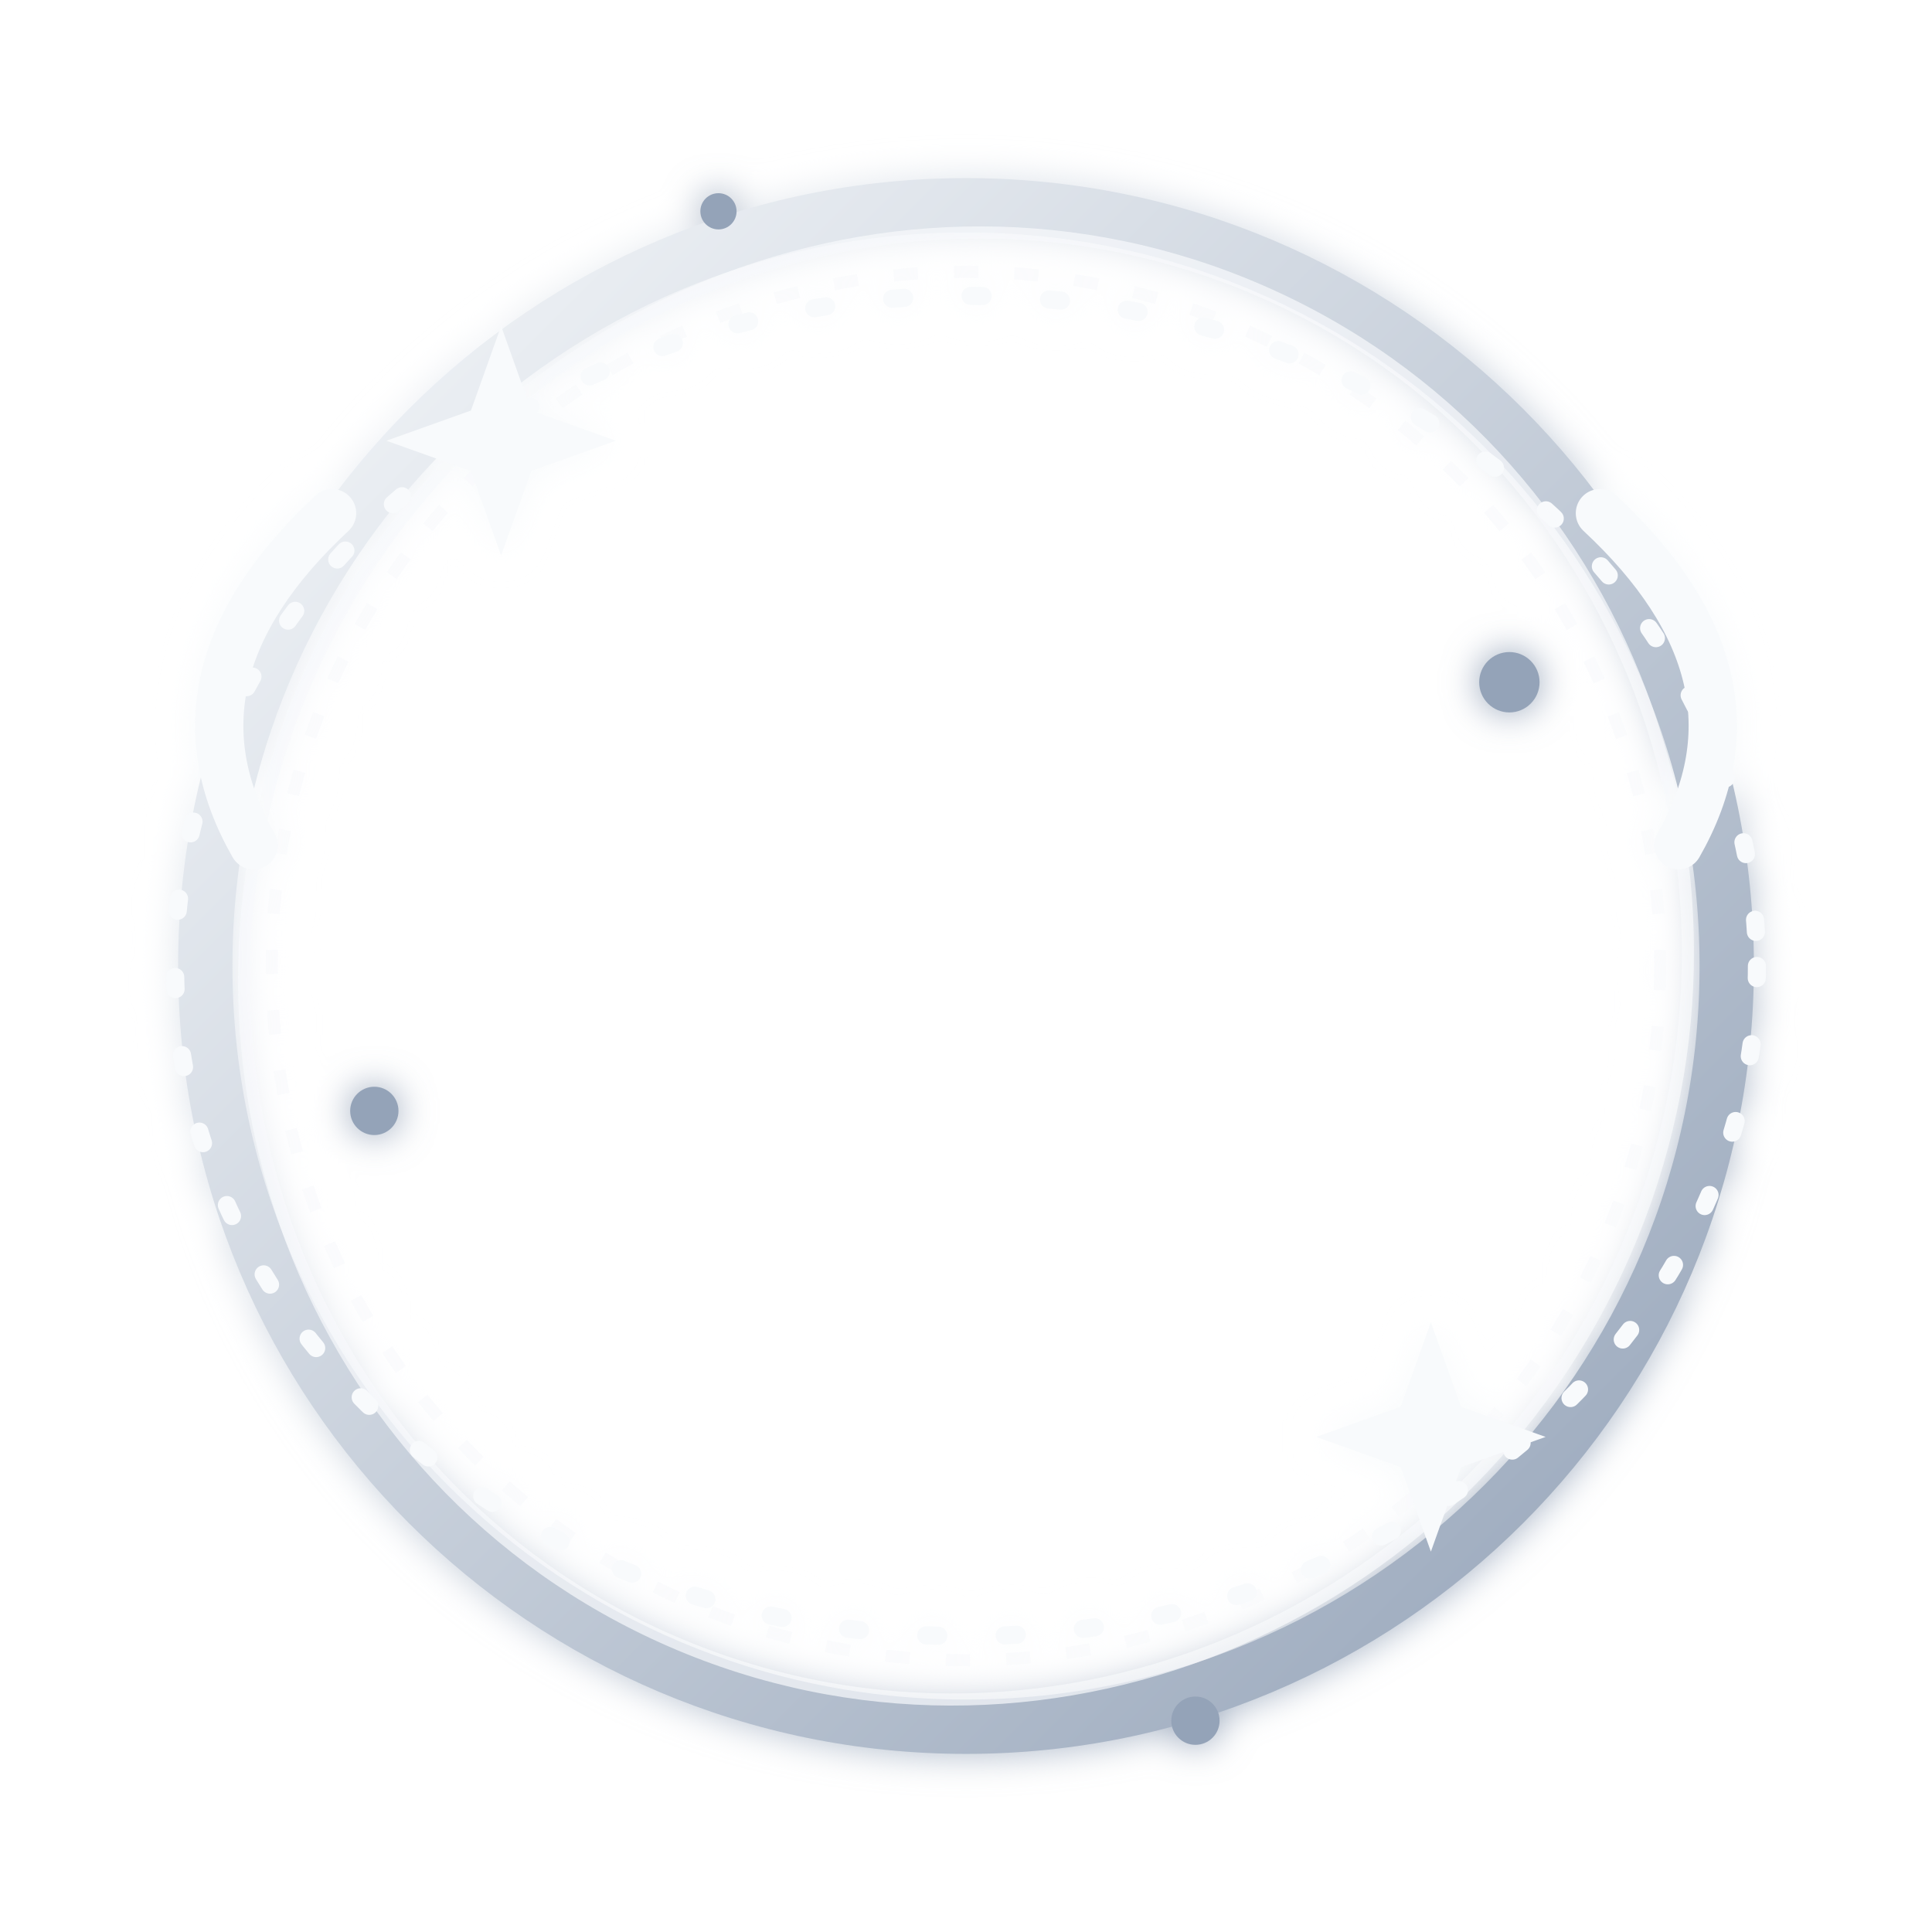
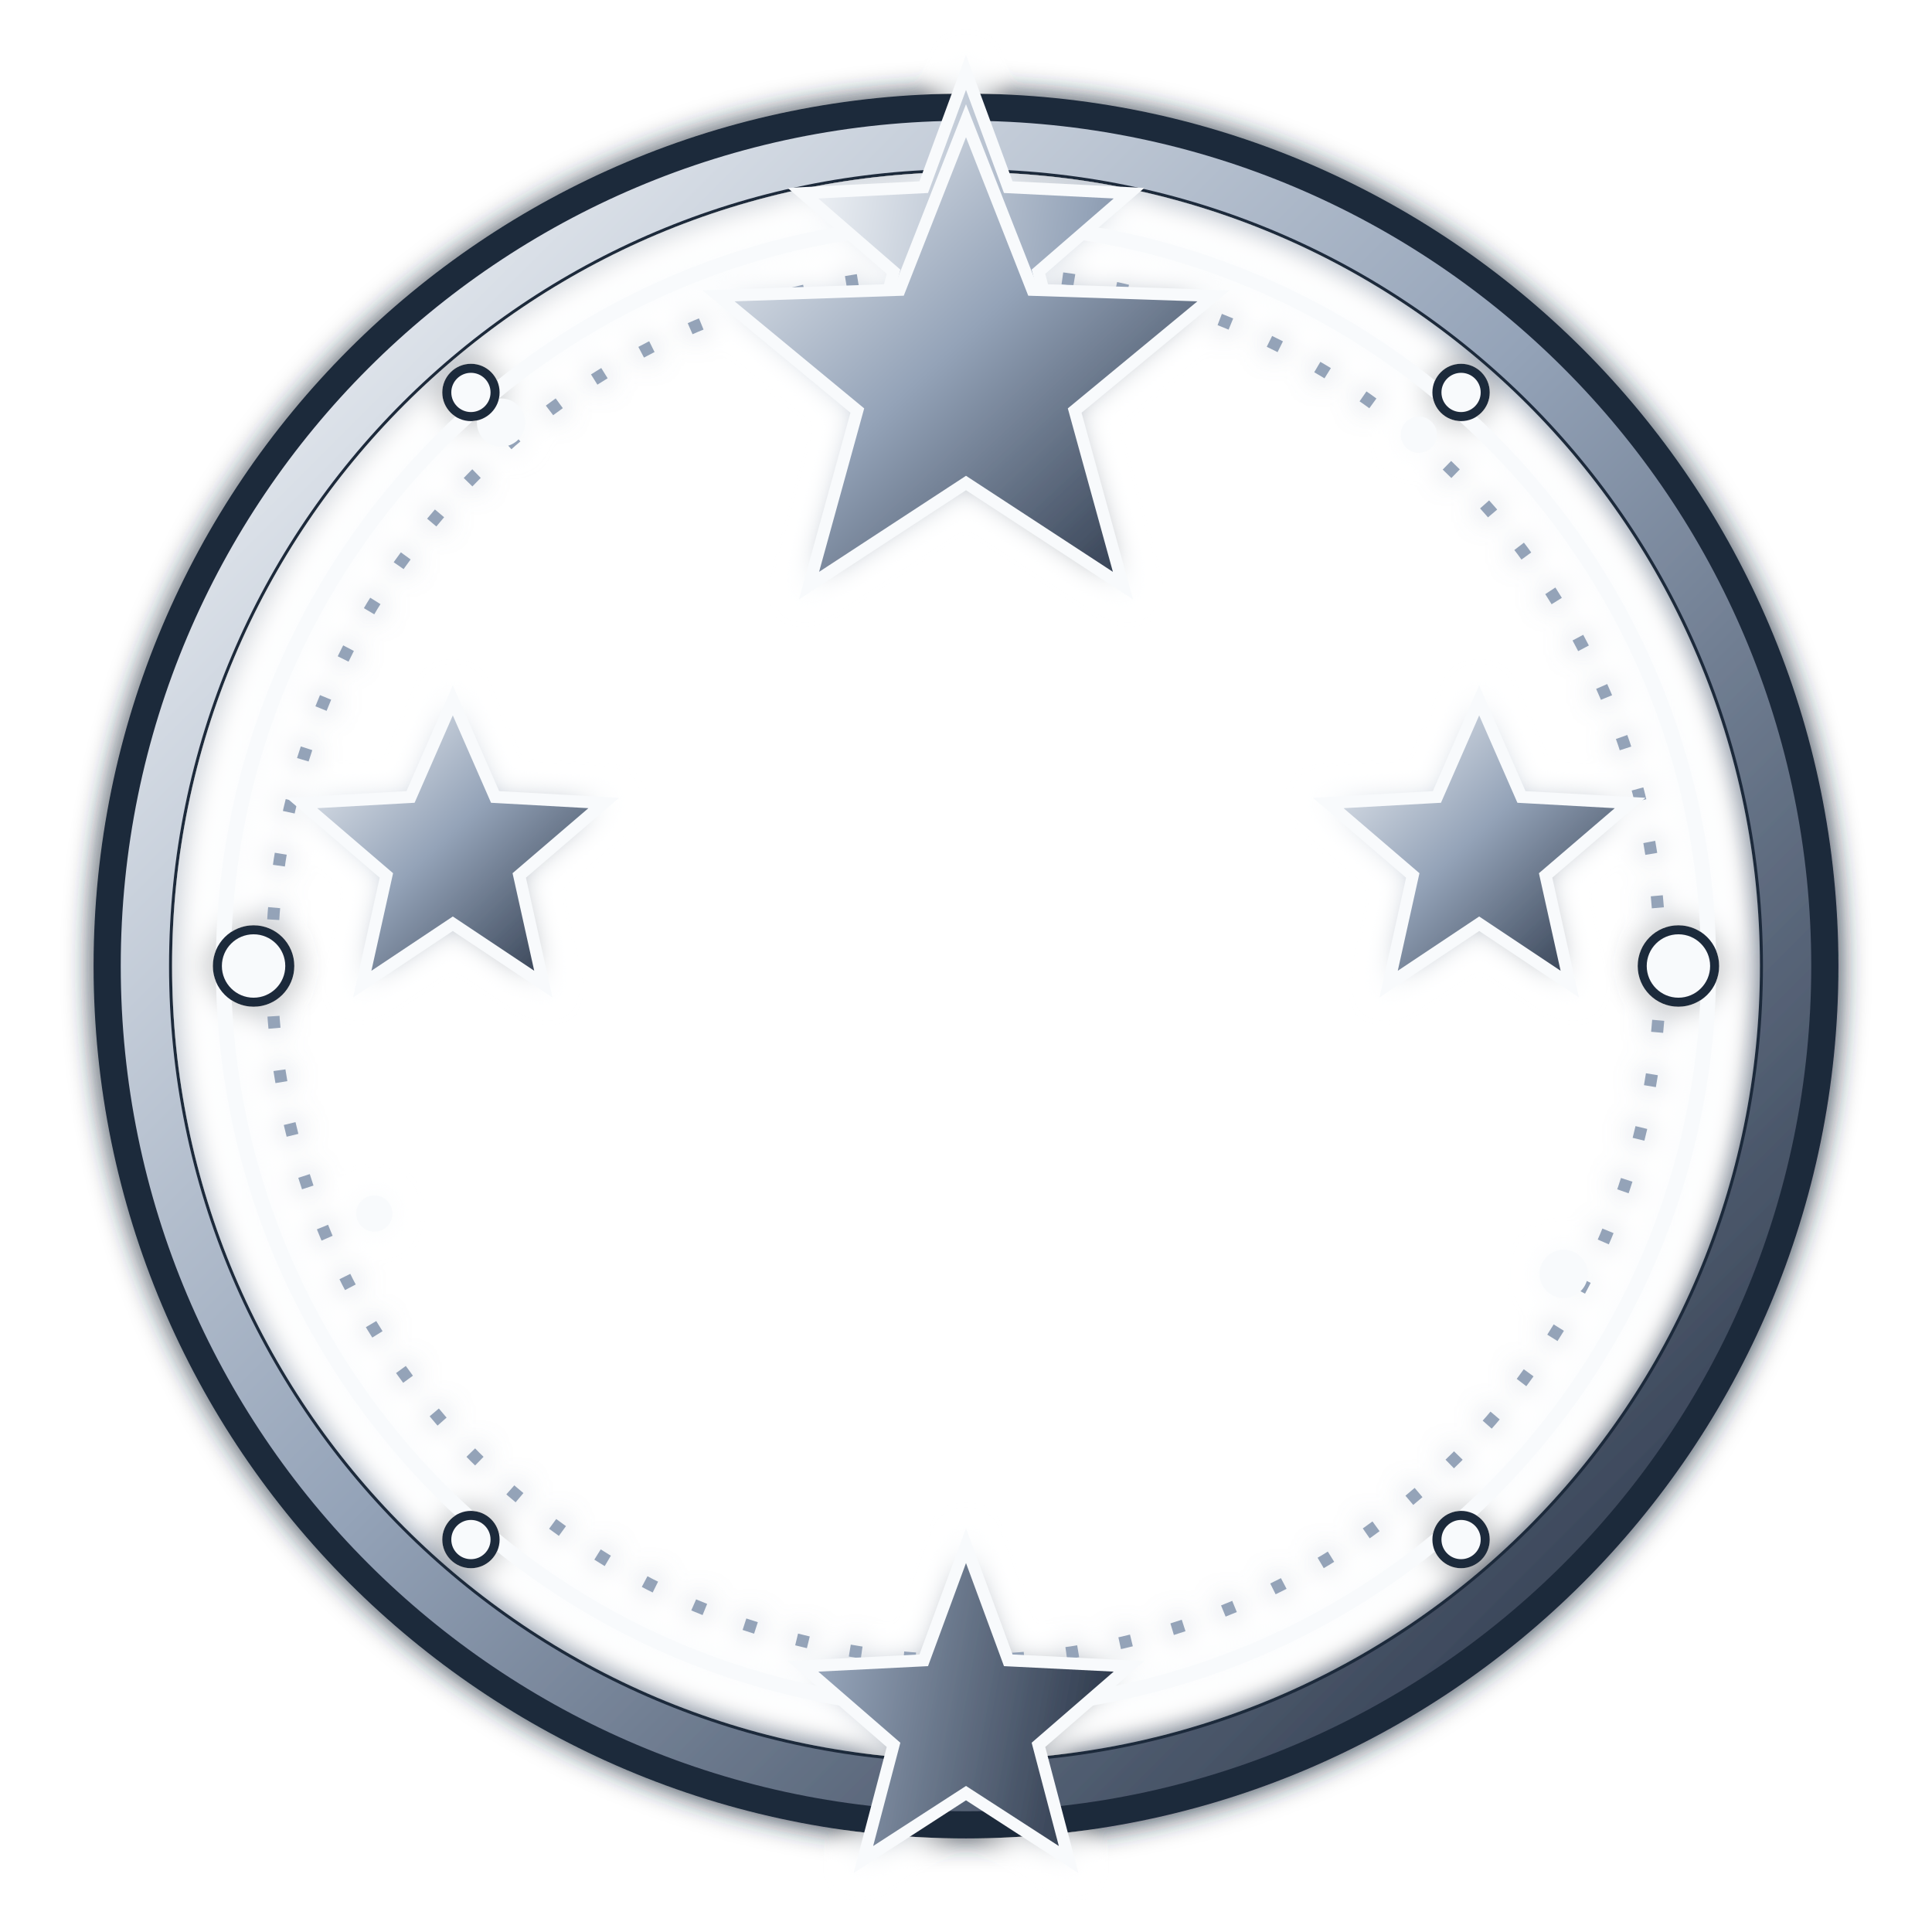
<svg xmlns="http://www.w3.org/2000/svg" width="320" height="320" viewBox="0 0 320 320" role="img" aria-labelledby="title desc">
  <defs>
-     <filter id="glow" x="-50%" y="-50%" width="200%" height="200%">
-       <feGaussianBlur stdDeviation="3" result="blur" />
+     <linearGradient id="metal" x1="0" y1="0" x2="1" y2="1">
+       <stop stop-color="#f8fafc" />
+       <stop offset=".48" stop-color="#94a3b8" />
+       <stop offset="1" stop-color="#1e293b" />
+     </linearGradient>
+     <filter id="glow" x="-30%" y="-30%" width="160%" height="160%">
+       <feGaussianBlur stdDeviation="2.3" result="blur" />
      <feMerge>
        <feMergeNode in="blur" />
        <feMergeNode in="SourceGraphic" />
      </feMerge>
    </filter>
-     <linearGradient id="ring" x1="0" y1="0" x2="1" y2="1">
-       <stop stop-color="#F8FAFC" />
-       <stop offset="1" stop-color="#94A3B8" />
-     </linearGradient>
  </defs>
  <g filter="url(#glow)">
-     <circle cx="160" cy="160" r="126" fill="none" stroke="url(#ring)" stroke-width="9" />
-     <circle cx="160" cy="160" r="115" fill="none" stroke="#F8FAFC" stroke-opacity=".8" stroke-width="2" stroke-dasharray="4 6" />
-     <g fill="none" stroke="#F8FAFC" stroke-linecap="round">
-       <ellipse cx="160" cy="160" rx="131" ry="111" stroke-width="3" stroke-dasharray="2 11" />
-       <ellipse cx="160" cy="160" rx="119" ry="122" stroke-width="2" opacity=".7" transform="rotate(25 160 160)" />
-       <path d="M55 85 Q26 112 42 140 M265 85 Q294 112 278 140" stroke-width="8" />
-       <path d="M83 54 88 68 102 73 88 78 83 92 78 78 64 73 78 68Z M237 219 242 233 256 238 242 243 237 257 232 243 218 238 232 233Z" fill="#F8FAFC" stroke="none" />
+     <circle cx="160" cy="160" r="138" fill="none" stroke="#1e293b" stroke-width="13" />
+     <circle cx="160" cy="160" r="136" fill="none" stroke="url(#metal)" stroke-width="8" />
+     <circle cx="160" cy="160" r="123" fill="none" stroke="#f8fafc" stroke-width="2.5" />
+     <circle cx="160" cy="160" r="115" fill="none" stroke="#94a3b8" stroke-width="2" stroke-dasharray="2 7" />
+     <path d="M160 12 L167 31 L187 32 L172 45 L177 64 L160 53 L143 64 L148 45 L133 32 L153 31Z M160 256 L167 275 L187 276 L172 289 L177 308 L160 297 L143 308 L148 289 L133 276 L153 275Z" fill="url(#metal)" stroke="#f8fafc" stroke-width="2" />
+     <g fill="url(#metal)" stroke="#f8fafc" stroke-width="2">
+       <path d="M160 20 L171 48 L201 49 L178 68 L186 97 L160 80 L134 97 L142 68 L119 49 L149 48Z" />
+       <path d="M75 116 L82 132 L100 133 L86 145 L90 163 L75 153 L60 163 L64 145 L50 133 L68 132Z" />
+       <path d="M245 116 L252 132 L270 133 L256 145 L260 163 L245 153 L230 163 L234 145 L220 133 L238 132Z" />
    </g>
-     <g fill="#94A3B8">
-       <circle cx="62" cy="184" r="4" />
-       <circle cx="250" cy="113" r="5" />
-       <circle cx="119" cy="35" r="3" />
-       <circle cx="198" cy="285" r="4" />
+     <g fill="#f8fafc">
+       <circle cx="83" cy="70" r="4" />
+       <circle cx="235" cy="72" r="3" />
+       <circle cx="62" cy="201" r="3" />
+       <circle cx="259" cy="211" r="4" />
+     </g>
+     <g fill="#f8fafc" stroke="#1e293b" stroke-width="1.5">
+       <circle cx="42" cy="160" r="6" />
+       <circle cx="278" cy="160" r="6" />
+       <circle cx="78" cy="65" r="4" />
+       <circle cx="242" cy="65" r="4" />
+       <circle cx="78" cy="255" r="4" />
+       <circle cx="242" cy="255" r="4" />
    </g>
  </g>
</svg>
